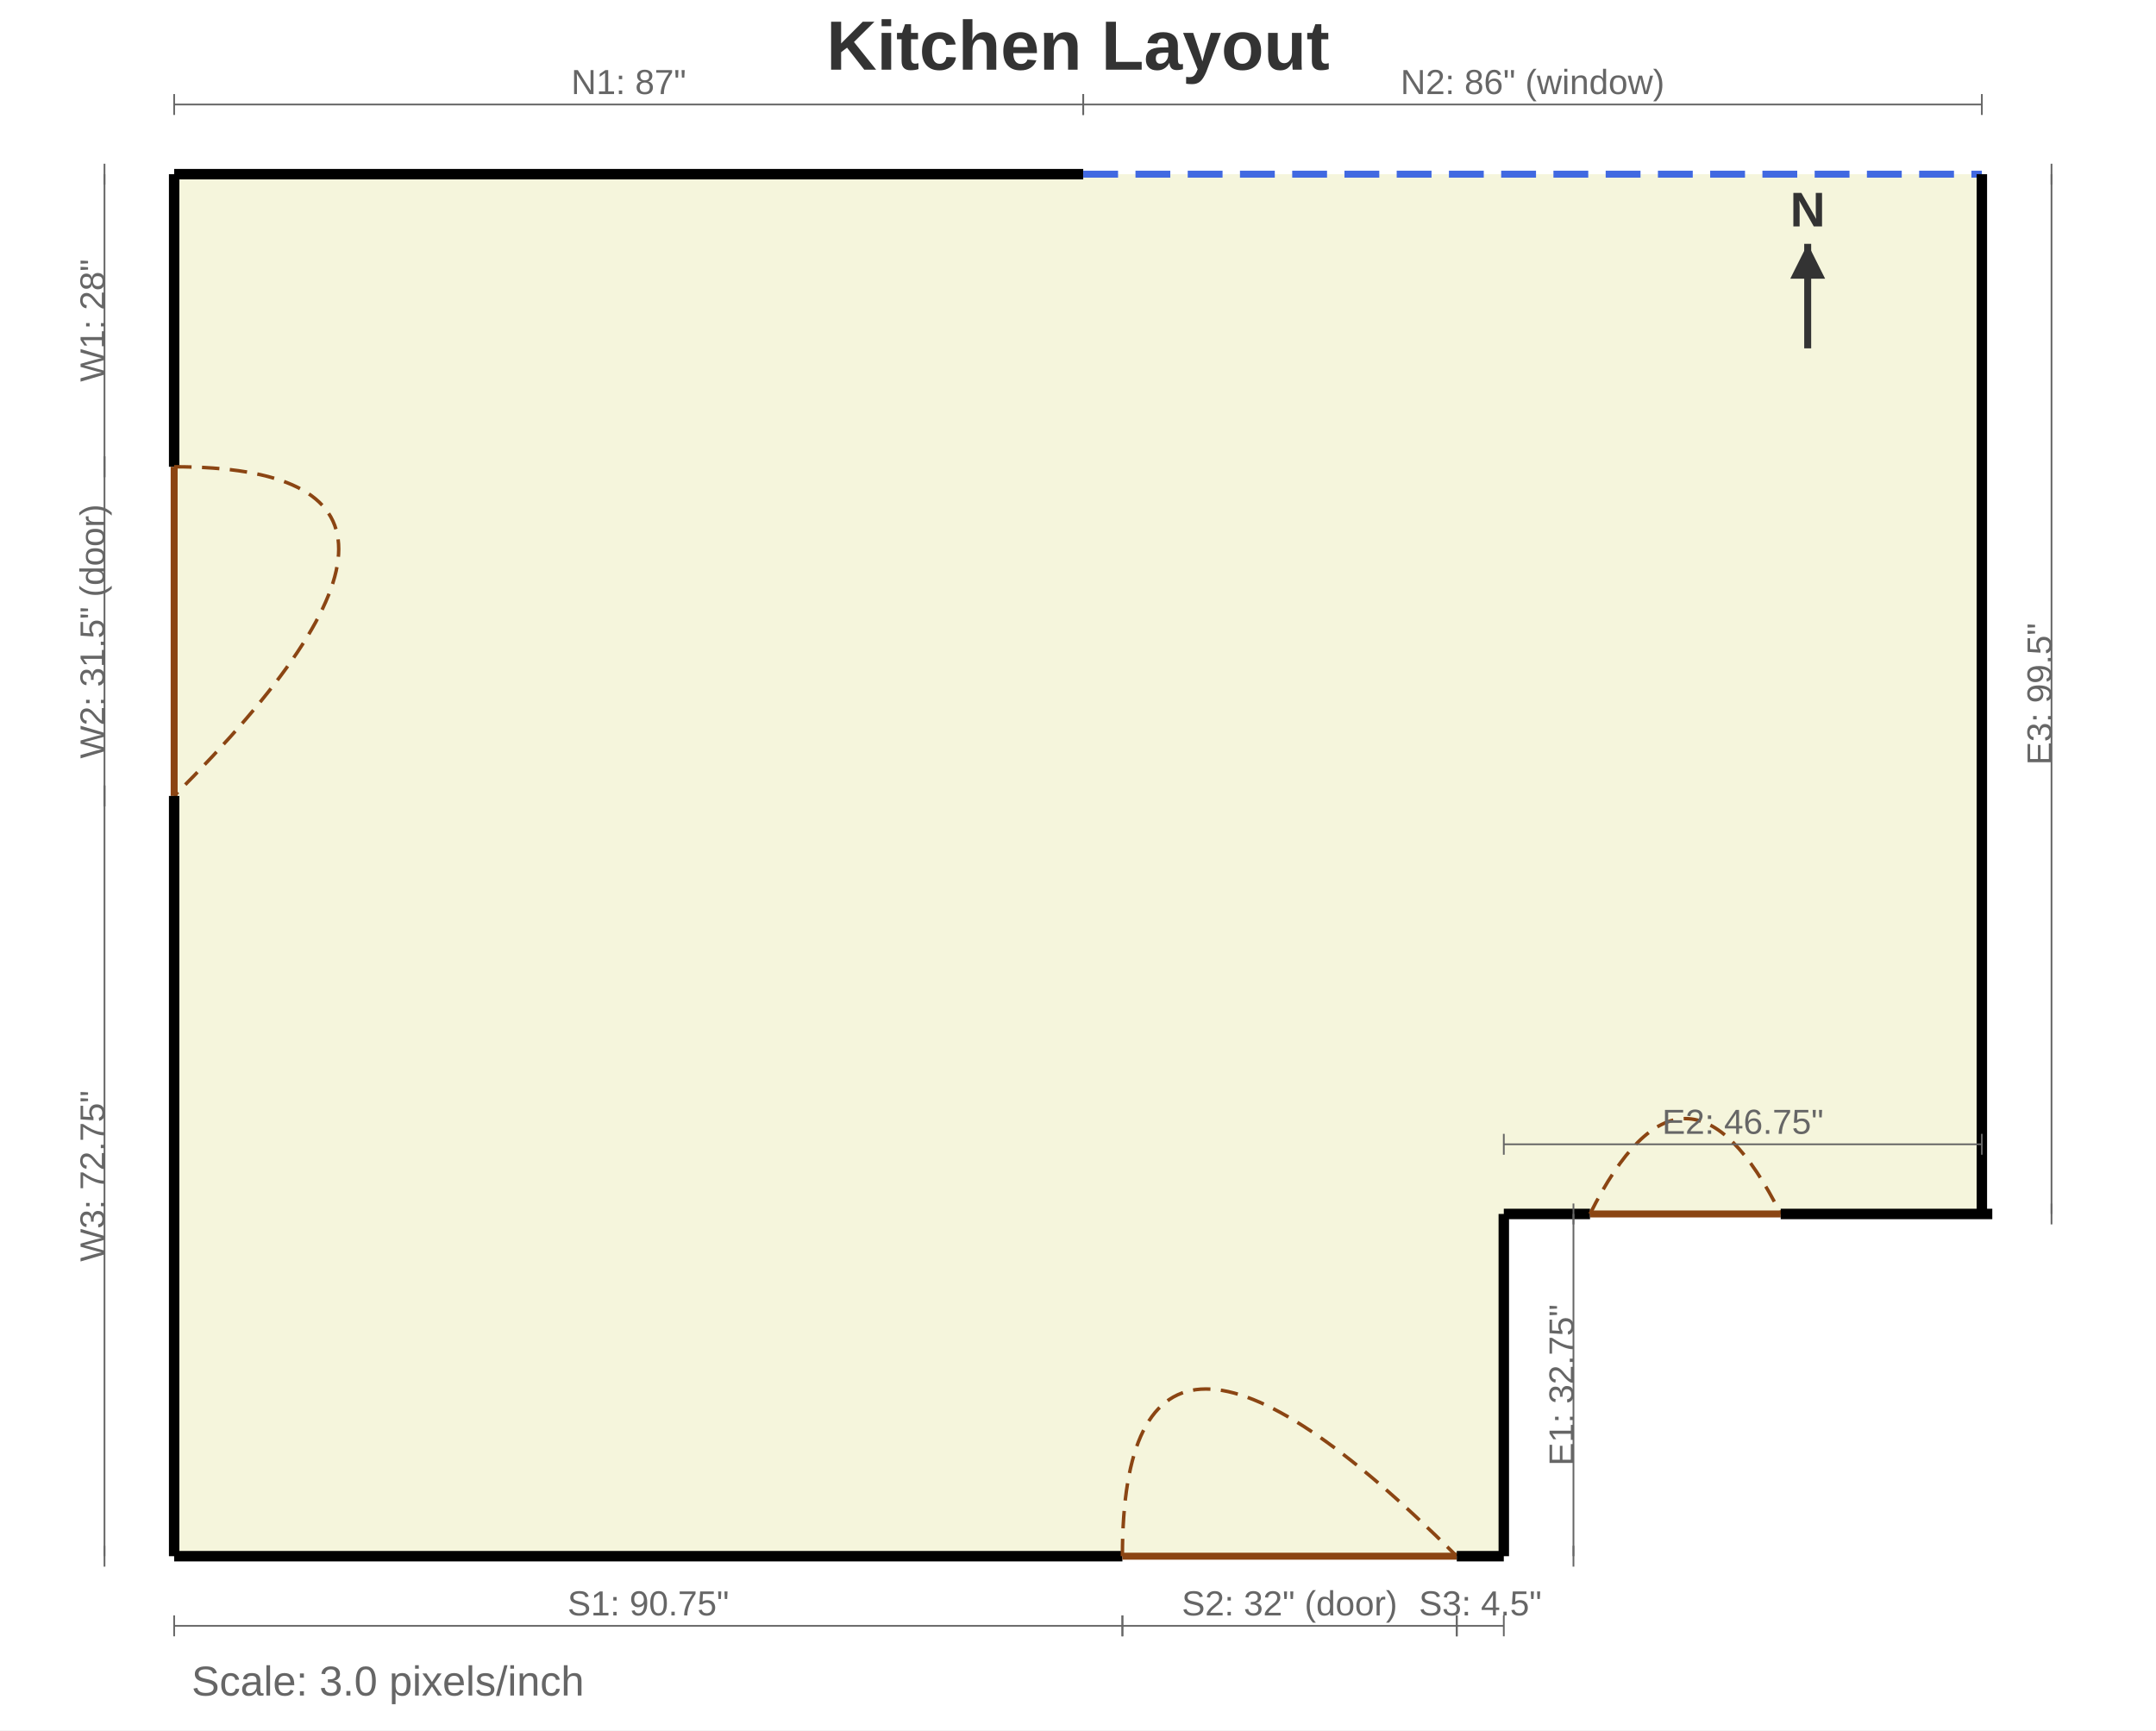
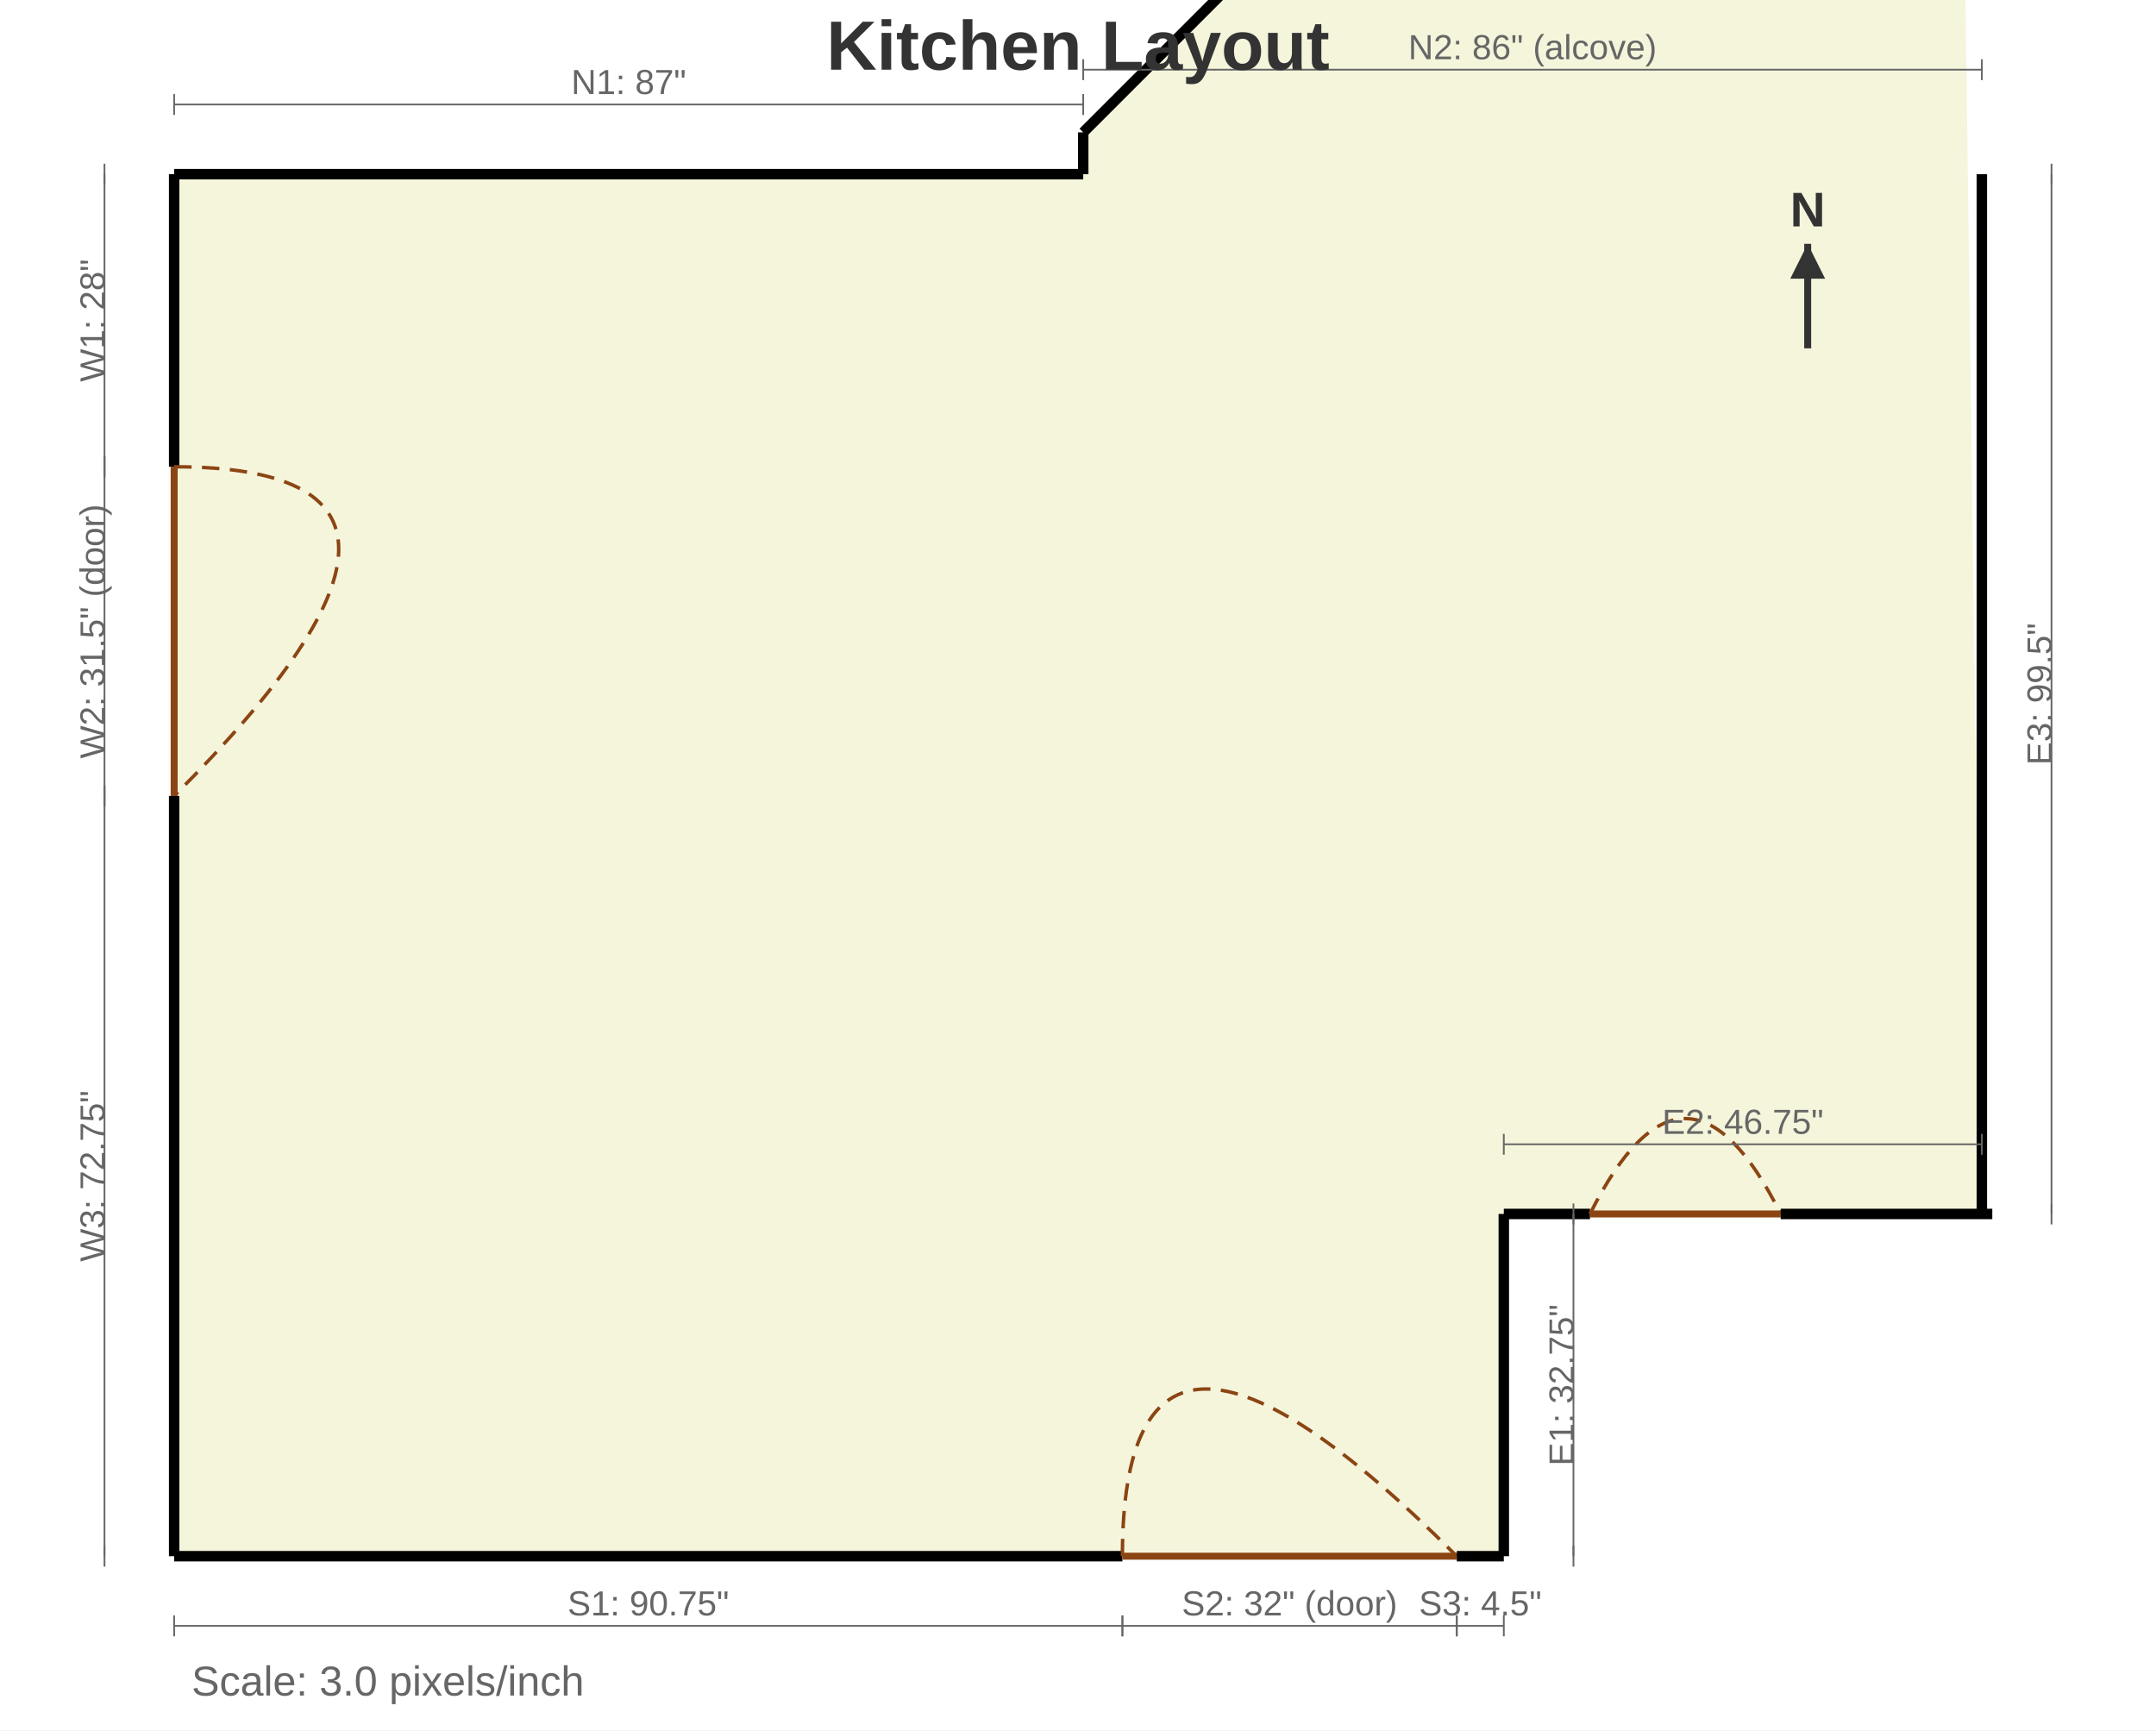
<svg xmlns="http://www.w3.org/2000/svg" baseProfile="full" height="496.75px" version="1.1" width="619.0px">
  <defs />
  <rect fill="white" height="496.75" width="619.0" x="0" y="0" />
  <g transform="translate(50,50)">
    <g>
-       <path d="M 0 0 L 519.0 0 L 519.0 298.5 L 381.75 298.5 L 381.75 396.75 L 0 396.75 Z" fill="#F5F5DC" stroke="none" />
+       <path d="M 0 0 L 261.0 0 L 261.0 -12.0 L 323.579 -74.579 L 447.329 -74.579 L 513.09 -140.34 L 519.0 298.5 L 381.75 298.5 L 381.75 396.75 L 0 396.75 Z" fill="#F5F5DC" stroke="none" />
    </g>
    <g>
      <line stroke="#000000" stroke-width="3" x1="0" x2="261.0" y1="0" y2="0" />
      <line stroke="#666666" stroke-width="0.5" x1="0" x2="261.0" y1="-20" y2="-20" />
      <line stroke="#666666" stroke-width="0.5" x1="0" x2="0" y1="-23" y2="-17" />
      <line stroke="#666666" stroke-width="0.5" x1="261.0" x2="261.0" y1="-23" y2="-17" />
      <text fill="#666666" font-family="Arial" font-size="10px" text-anchor="middle" x="130.5" y="-23.0">N1: 87"</text>
-       <line stroke="#4169E1" stroke-dasharray="10,5" stroke-width="2" x1="261.0" x2="519.0" y1="0" y2="0" />
-       <line stroke="#666666" stroke-width="0.5" x1="261.0" x2="519.0" y1="-20" y2="-20" />
-       <line stroke="#666666" stroke-width="0.5" x1="261.0" x2="261.0" y1="-23" y2="-17" />
-       <line stroke="#666666" stroke-width="0.5" x1="519.0" x2="519.0" y1="-23" y2="-17" />
-       <text fill="#666666" font-family="Arial" font-size="10px" text-anchor="middle" x="390.0" y="-23.0">N2: 86" (window)</text>
+       <line stroke="#000000" stroke-width="3" x1="261.0" x2="261.0" y1="0" y2="-12.0" />
+       <line stroke="#000000" stroke-width="3" x1="261.0" x2="323.579" y1="-12.0" y2="-74.579" />
+       <line stroke="#000000" stroke-width="3" x1="323.579" x2="447.329" y1="-74.579" y2="-74.579" />
+       <line stroke="#000000" stroke-width="3" x1="447.329" x2="513.09" y1="-74.579" y2="-140.34" />
+       <line stroke="#666666" stroke-width="0.5" x1="261.0" x2="519.0" y1="-30" y2="-30" />
+       <line stroke="#666666" stroke-width="0.5" x1="261.0" x2="261.0" y1="-33" y2="-27" />
+       <line stroke="#666666" stroke-width="0.5" x1="519.0" x2="519.0" y1="-33" y2="-27" />
+       <text fill="#666666" font-family="Arial" font-size="10px" text-anchor="middle" x="390.0" y="-33.0">N2: 86" (alcove)</text>
      <line stroke="#000000" stroke-width="3" x1="0" x2="0" y1="0" y2="84.0" />
      <line stroke="#666666" stroke-width="0.5" x1="-20" x2="-20" y1="0" y2="84.0" />
      <line stroke="#666666" stroke-width="0.5" x1="-20" x2="-20" y1="-3" y2="3" />
      <line stroke="#666666" stroke-width="0.5" x1="-20" x2="-20" y1="81.0" y2="87.0" />
      <text fill="#666666" font-family="Arial" font-size="10px" text-anchor="middle" transform="rotate(-90 -20.0 42.0)" x="-20.0" y="42.0">W1: 28"</text>
      <line stroke="#8B4513" stroke-width="2" x1="0" x2="0" y1="84.0" y2="178.5" />
      <path d="M 0 84.0 Q 94.5 84.0 0 178.5" fill="none" stroke="#8B4513" stroke-dasharray="5,3" stroke-width="1" />
      <line stroke="#666666" stroke-width="0.5" x1="-20" x2="-20" y1="84.0" y2="178.5" />
      <line stroke="#666666" stroke-width="0.5" x1="-20" x2="-20" y1="81.0" y2="87.0" />
      <line stroke="#666666" stroke-width="0.5" x1="-20" x2="-20" y1="175.5" y2="181.5" />
      <text fill="#666666" font-family="Arial" font-size="10px" text-anchor="middle" transform="rotate(-90 -20.0 131.25)" x="-20.0" y="131.25">W2: 31.5" (door)</text>
      <line stroke="#000000" stroke-width="3" x1="0" x2="0" y1="178.5" y2="396.75" />
      <line stroke="#666666" stroke-width="0.5" x1="-20" x2="-20" y1="178.5" y2="396.75" />
      <line stroke="#666666" stroke-width="0.5" x1="-20" x2="-20" y1="175.5" y2="181.5" />
      <line stroke="#666666" stroke-width="0.5" x1="-20" x2="-20" y1="393.75" y2="399.75" />
      <text fill="#666666" font-family="Arial" font-size="10px" text-anchor="middle" transform="rotate(-90 -20.0 287.625)" x="-20.0" y="287.625">W3: 72.75"</text>
      <line stroke="#000000" stroke-width="3" x1="0" x2="272.25" y1="396.75" y2="396.75" />
      <line stroke="#666666" stroke-width="0.5" x1="0" x2="272.25" y1="416.75" y2="416.75" />
      <line stroke="#666666" stroke-width="0.5" x1="0" x2="0" y1="413.75" y2="419.75" />
      <line stroke="#666666" stroke-width="0.5" x1="272.25" x2="272.25" y1="413.75" y2="419.75" />
      <text fill="#666666" font-family="Arial" font-size="10px" text-anchor="middle" x="136.125" y="413.75">S1: 90.75"</text>
      <line stroke="#8B4513" stroke-width="2" x1="272.25" x2="368.25" y1="396.75" y2="396.75" />
      <path d="M 272.25 396.75 Q 272.25 300.75 368.25 396.75" fill="none" stroke="#8B4513" stroke-dasharray="5,3" stroke-width="1" />
      <line stroke="#666666" stroke-width="0.5" x1="272.25" x2="368.25" y1="416.75" y2="416.75" />
      <line stroke="#666666" stroke-width="0.5" x1="272.25" x2="272.25" y1="413.75" y2="419.75" />
      <line stroke="#666666" stroke-width="0.5" x1="368.25" x2="368.25" y1="413.75" y2="419.75" />
      <text fill="#666666" font-family="Arial" font-size="10px" text-anchor="middle" x="320.25" y="413.75">S2: 32" (door)</text>
      <line stroke="#000000" stroke-width="3" x1="368.25" x2="381.75" y1="396.75" y2="396.75" />
      <line stroke="#666666" stroke-width="0.5" x1="368.25" x2="381.75" y1="416.75" y2="416.75" />
      <line stroke="#666666" stroke-width="0.5" x1="368.25" x2="368.25" y1="413.75" y2="419.75" />
      <line stroke="#666666" stroke-width="0.5" x1="381.75" x2="381.75" y1="413.75" y2="419.75" />
      <text fill="#666666" font-family="Arial" font-size="10px" text-anchor="middle" x="375.0" y="413.75">S3: 4.5"</text>
      <line stroke="#000000" stroke-width="3" x1="519.0" x2="519.0" y1="0" y2="298.5" />
      <line stroke="#666666" stroke-width="0.5" x1="539.0" x2="539.0" y1="0" y2="298.5" />
      <line stroke="#666666" stroke-width="0.5" x1="539.0" x2="539.0" y1="-3" y2="3" />
      <line stroke="#666666" stroke-width="0.5" x1="539.0" x2="539.0" y1="295.5" y2="301.5" />
      <text fill="#666666" font-family="Arial" font-size="10px" text-anchor="middle" transform="rotate(-90 539.0 149.25)" x="539.0" y="149.25">E3: 99.5"</text>
      <line stroke="#000000" stroke-width="3" x1="381.75" x2="406.5" y1="298.5" y2="298.5" />
      <line stroke="#8B4513" stroke-width="2" x1="406.5" x2="461.25" y1="298.5" y2="298.5" />
      <path d="M 406.5 298.5 Q 433.875 243.75 461.25 298.5" fill="none" stroke="#8B4513" stroke-dasharray="5,3" stroke-width="1" />
      <line stroke="#000000" stroke-width="3" x1="461.25" x2="522.0" y1="298.5" y2="298.5" />
      <line stroke="#666666" stroke-width="0.5" x1="381.75" x2="519.0" y1="278.5" y2="278.5" />
      <line stroke="#666666" stroke-width="0.5" x1="381.75" x2="381.75" y1="275.5" y2="281.5" />
      <line stroke="#666666" stroke-width="0.5" x1="519.0" x2="519.0" y1="275.5" y2="281.5" />
      <text fill="#666666" font-family="Arial" font-size="10px" text-anchor="middle" x="450.375" y="275.5">E2: 46.75"</text>
      <line stroke="#000000" stroke-width="3" x1="381.75" x2="381.75" y1="298.5" y2="396.75" />
      <line stroke="#666666" stroke-width="0.5" x1="401.75" x2="401.75" y1="298.5" y2="396.75" />
      <line stroke="#666666" stroke-width="0.5" x1="401.75" x2="401.75" y1="295.5" y2="301.5" />
      <line stroke="#666666" stroke-width="0.5" x1="401.75" x2="401.75" y1="393.75" y2="399.75" />
      <text fill="#666666" font-family="Arial" font-size="10px" text-anchor="middle" transform="rotate(-90 401.75 347.625)" x="401.75" y="347.625">E1: 32.75"</text>
    </g>
    <text fill="#333333" font-family="Arial" font-size="20px" font-weight="bold" text-anchor="middle" x="259.5" y="-30">Kitchen Layout</text>
    <text fill="#666666" font-family="Arial" font-size="12px" x="5" y="436.75">Scale: 3.0 pixels/inch</text>
    <g>
      <line stroke="#333333" stroke-width="2" x1="469.0" x2="469.0" y1="50" y2="20" />
      <polygon fill="#333333" points="469.0,20 464.0,30 474.0,30" />
      <text fill="#333333" font-family="Arial" font-size="14px" font-weight="bold" text-anchor="middle" x="469.0" y="15">N</text>
    </g>
  </g>
</svg>
